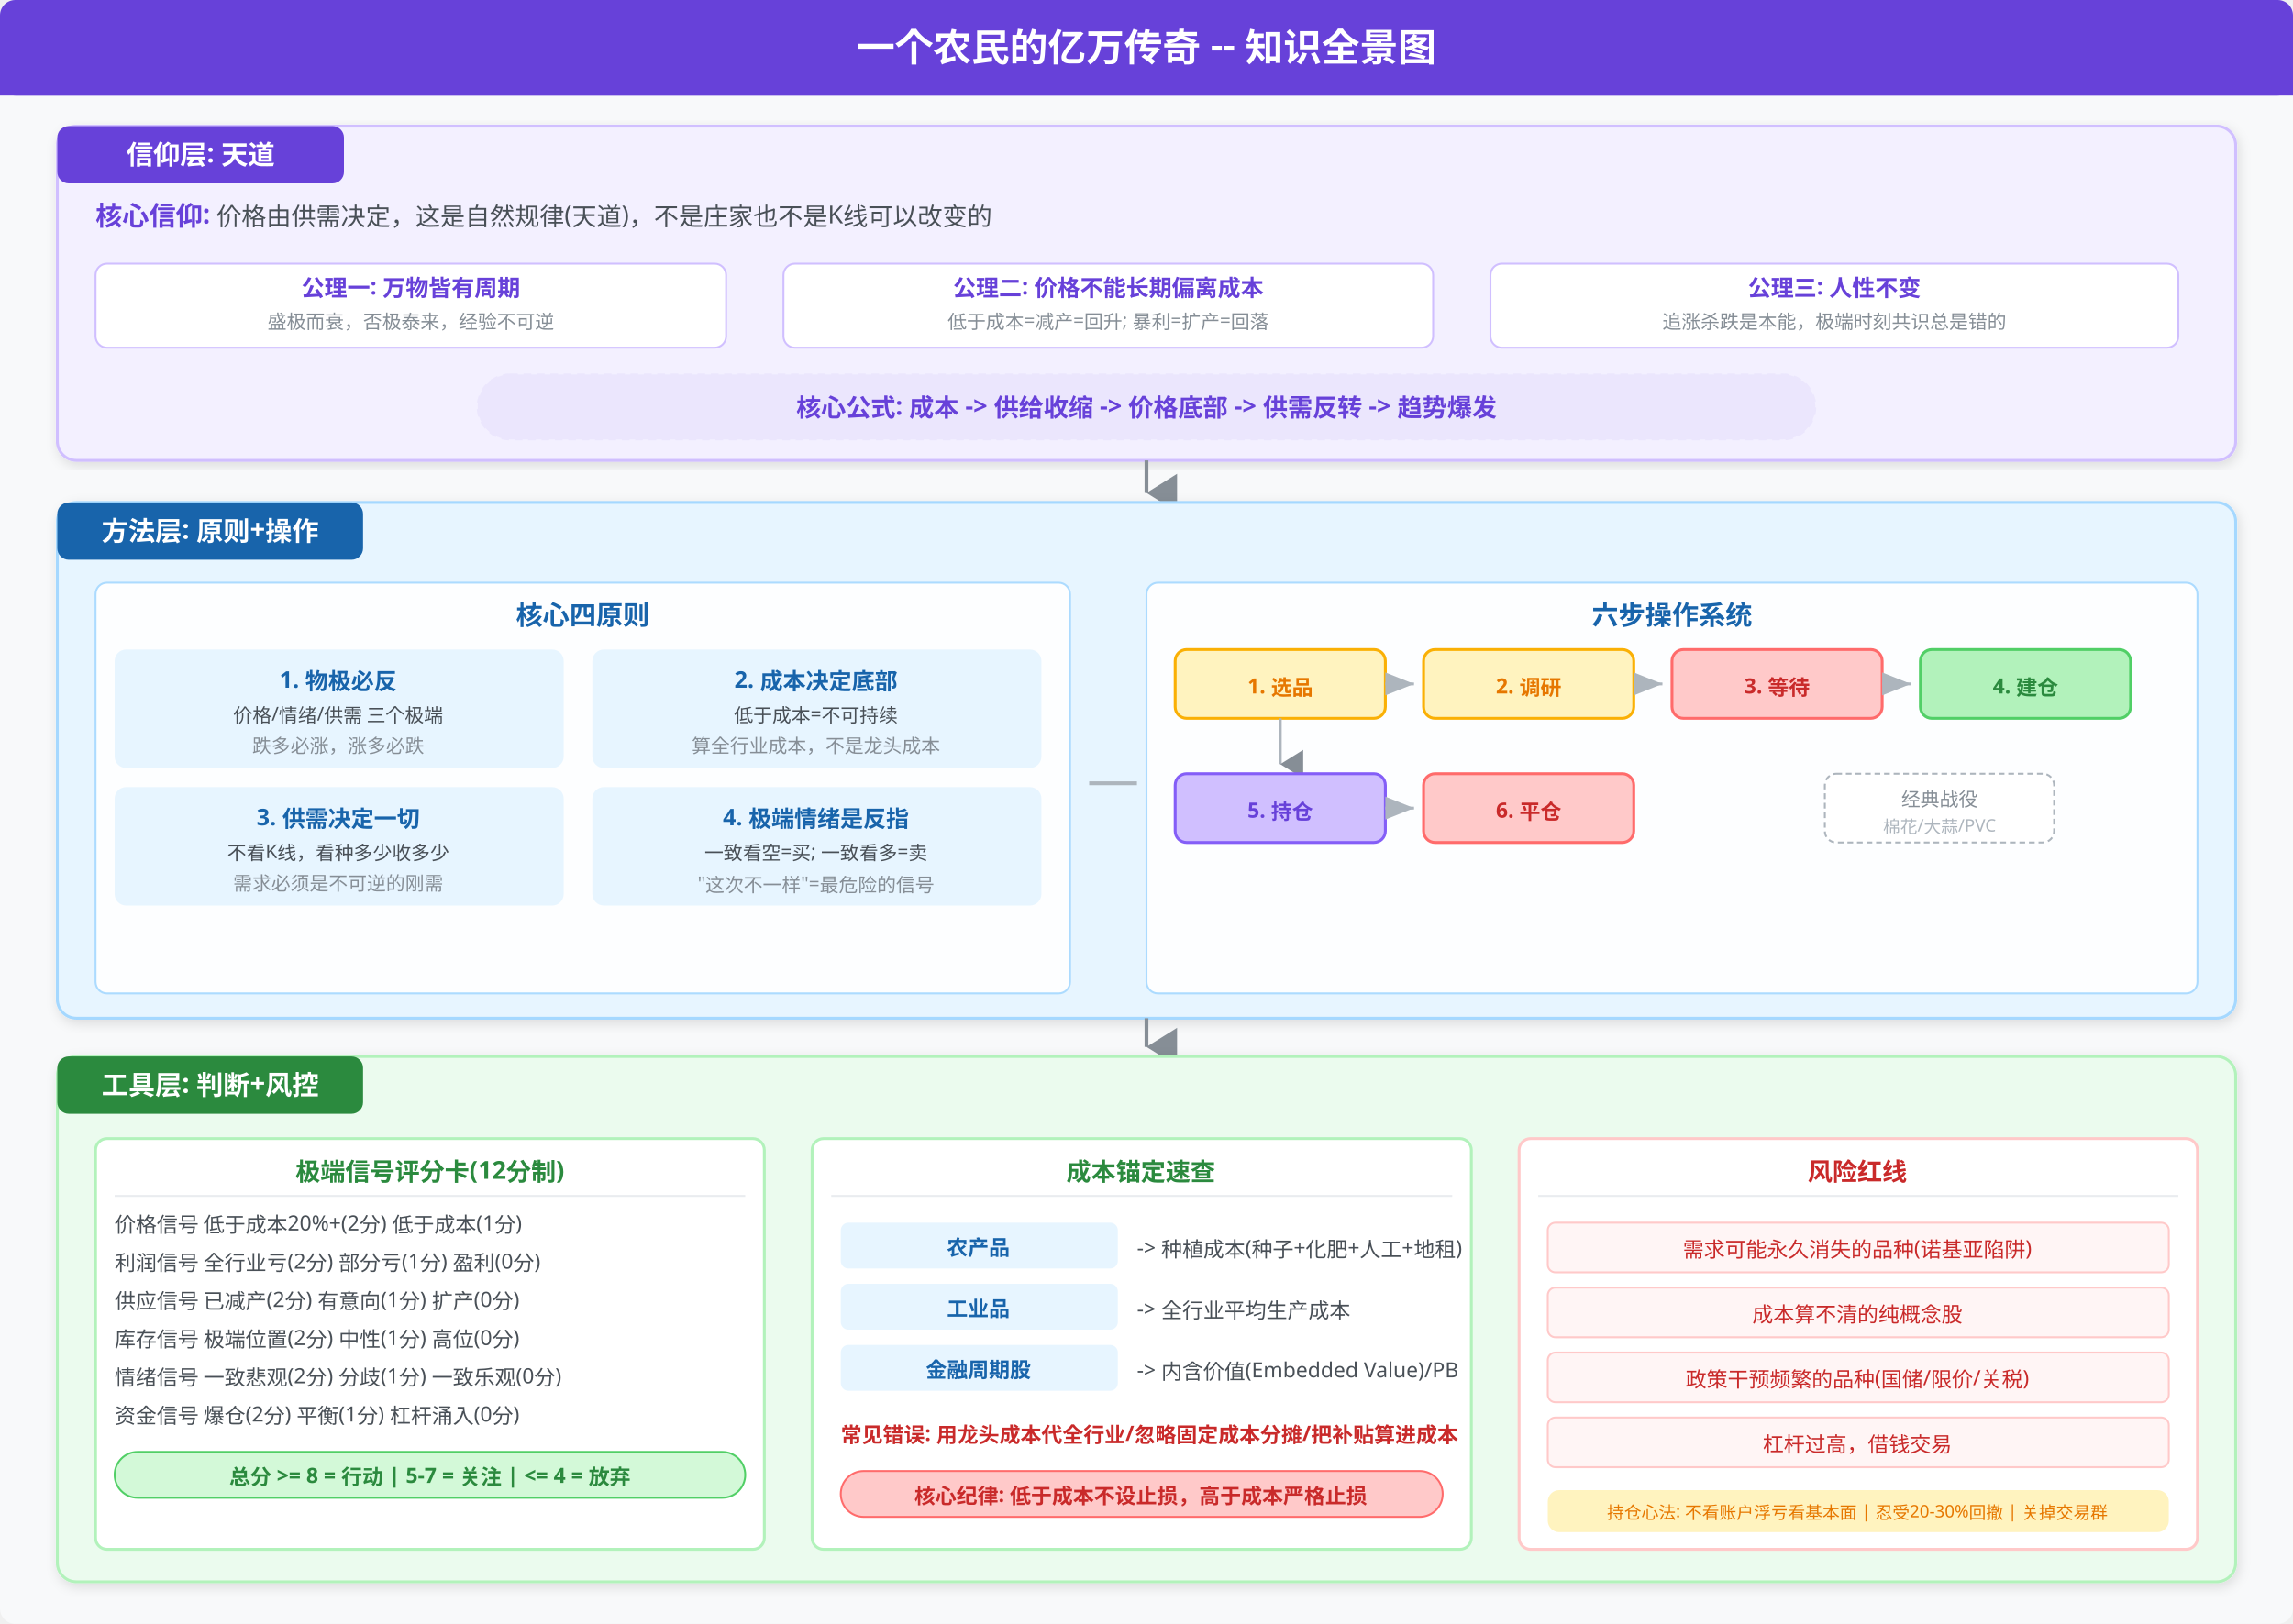
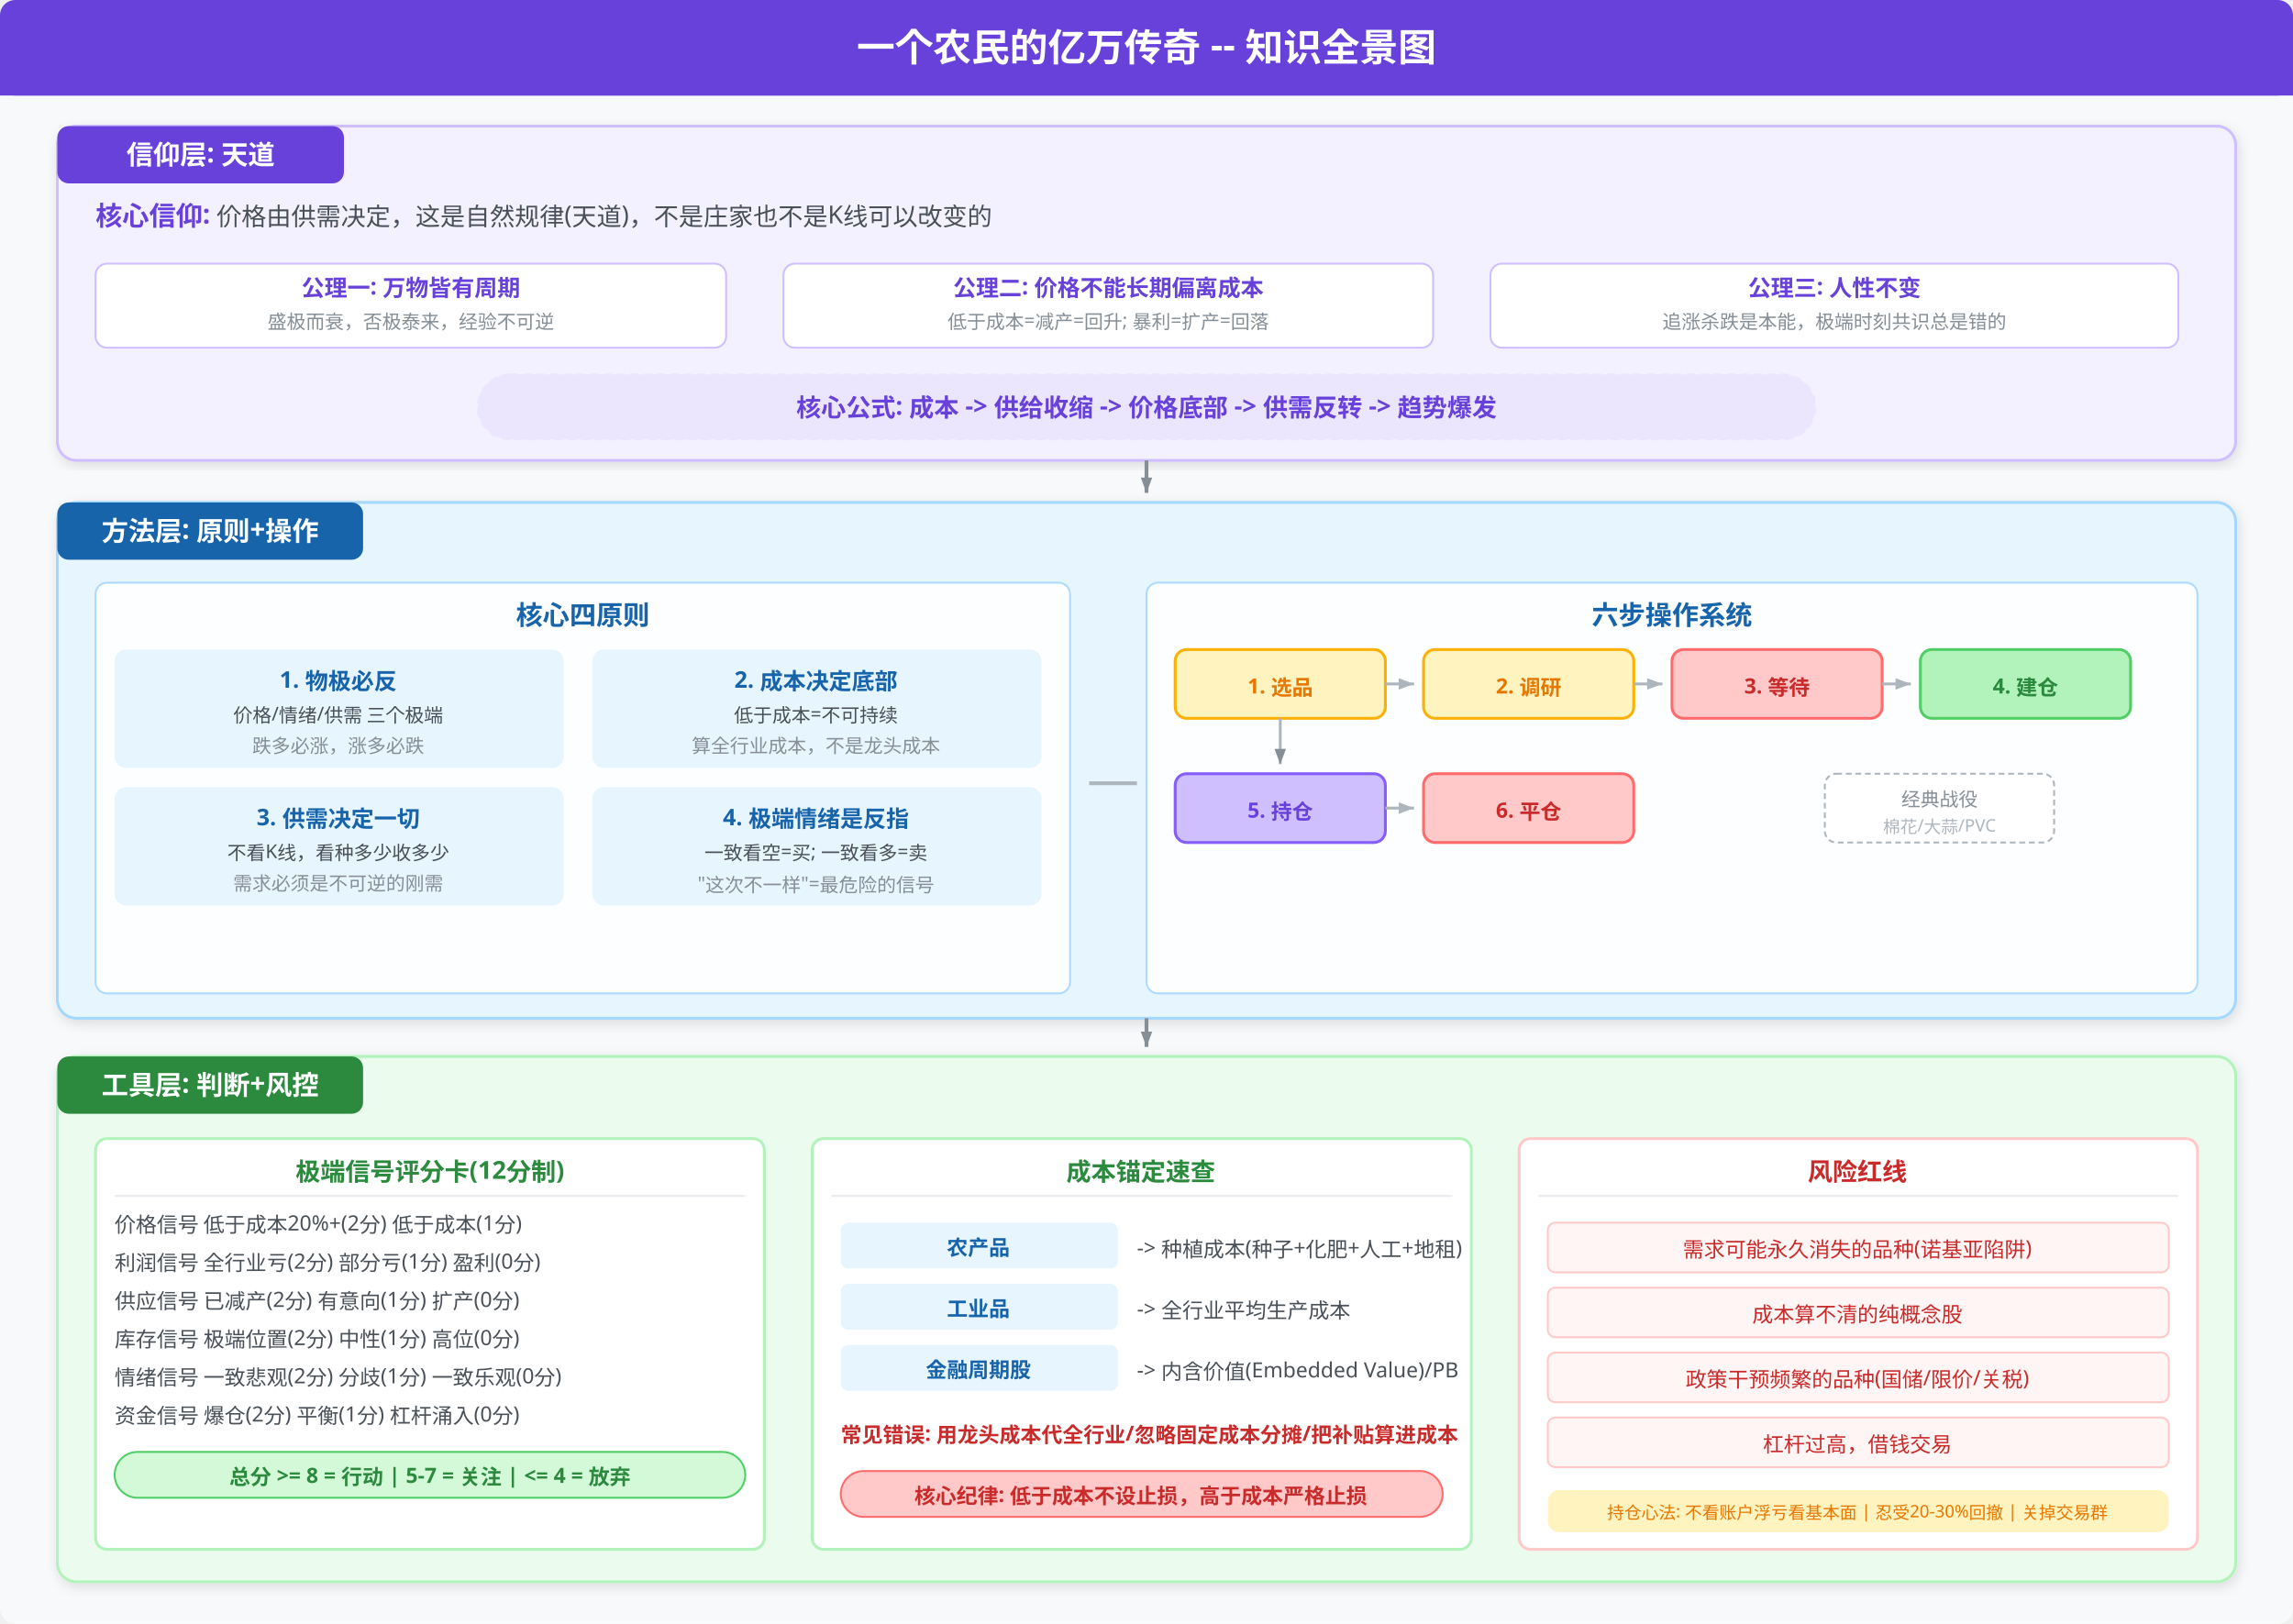
<svg xmlns="http://www.w3.org/2000/svg" viewBox="0 0 1200 850" width="1200" height="850" font-family="sans-serif">
  <defs>
    <filter id="shadow" x="-3%" y="-3%" width="106%" height="106%">
      <feDropShadow dx="1" dy="2" stdDeviation="3" flood-opacity="0.12" />
    </filter>
-     <marker id="arrow-down" markerWidth="10" markerHeight="8" refX="5" refY="8" orient="auto">
-       <polygon points="0,0 10,0 5,8" fill="#868e96" />
+     <marker id="arrow-down" markerWidth="8" markerHeight="6" refX="8" refY="3" markerUnits="userSpaceOnUse" orient="auto">
+       <polygon points="0,0 8,3 0,6" fill="#868e96" />
    </marker>
-     <marker id="arrow-right" markerWidth="10" markerHeight="8" refX="10" refY="4" orient="auto">
-       <polygon points="0,0 10,4 0,8" fill="#adb5bd" />
+     <marker id="arrow-right" markerWidth="8" markerHeight="6" refX="8" refY="3" markerUnits="userSpaceOnUse" orient="auto">
+       <polygon points="0,0 8,3 0,6" fill="#adb5bd" />
    </marker>
  </defs>
  <rect width="1200" height="850" fill="#f8f9fa" rx="8" />
  <rect x="0" y="0" width="1200" height="50" fill="#6741d9" rx="8" />
  <rect x="0" y="25" width="1200" height="25" fill="#6741d9" />
  <text x="600" y="32" text-anchor="middle" fill="#fff" font-size="20" font-weight="bold">一个农民的亿万传奇 -- 知识全景图</text>
  <rect x="30" y="66" width="1140" height="175" rx="10" fill="#f3f0ff" stroke="#d0bfff" stroke-width="1.5" filter="url(#shadow)" />
  <rect x="30" y="66" width="150" height="30" rx="6" fill="#6741d9" />
  <text x="105" y="86" text-anchor="middle" fill="#fff" font-size="14" font-weight="bold">信仰层: 天道</text>
  <text x="50" y="118" fill="#495057" font-size="13">
    <tspan x="50" dy="0" font-weight="bold" fill="#6741d9" font-size="14">核心信仰: </tspan>
    <tspan dy="0">价格由供需决定，这是自然规律(天道)，不是庄家也不是K线可以改变的</tspan>
  </text>
  <rect x="50" y="138" width="330" height="44" rx="6" fill="#fff" stroke="#d0bfff" stroke-width="1" />
  <text x="215" y="155" text-anchor="middle" fill="#6741d9" font-size="12" font-weight="bold">公理一: 万物皆有周期</text>
  <text x="215" y="172" text-anchor="middle" fill="#868e96" font-size="10">盛极而衰，否极泰来，经验不可逆</text>
  <rect x="410" y="138" width="340" height="44" rx="6" fill="#fff" stroke="#d0bfff" stroke-width="1" />
  <text x="580" y="155" text-anchor="middle" fill="#6741d9" font-size="12" font-weight="bold">公理二: 价格不能长期偏离成本</text>
  <text x="580" y="172" text-anchor="middle" fill="#868e96" font-size="10">低于成本=减产=回升; 暴利=扩产=回落</text>
  <rect x="780" y="138" width="360" height="44" rx="6" fill="#fff" stroke="#d0bfff" stroke-width="1" />
  <text x="960" y="155" text-anchor="middle" fill="#6741d9" font-size="12" font-weight="bold">公理三: 人性不变</text>
  <text x="960" y="172" text-anchor="middle" fill="#868e96" font-size="10">追涨杀跌是本能，极端时刻共识总是错的</text>
  <rect x="250" y="196" width="700" height="34" rx="17" fill="#6741d9" opacity="0.06" stroke="#6741d9" stroke-width="1" stroke-dasharray="4,3" />
  <text x="600" y="218" text-anchor="middle" fill="#6741d9" font-size="13" font-weight="bold">核心公式: 成本 -&gt; 供给收缩 -&gt; 价格底部 -&gt; 供需反转 -&gt; 趋势爆发</text>
  <line x1="600" y1="241" x2="600" y2="258" stroke="#868e96" stroke-width="2" marker-end="url(#arrow-down)" />
  <rect x="30" y="263" width="1140" height="270" rx="10" fill="#e7f5ff" stroke="#a5d8ff" stroke-width="1.5" filter="url(#shadow)" />
  <rect x="30" y="263" width="160" height="30" rx="6" fill="#1864ab" />
  <text x="110" y="283" text-anchor="middle" fill="#fff" font-size="14" font-weight="bold">方法层: 原则+操作</text>
  <rect x="50" y="305" width="510" height="215" rx="6" fill="#fff" opacity="0.9" stroke="#a5d8ff" stroke-width="1" />
  <text x="305" y="327" text-anchor="middle" fill="#1864ab" font-size="14" font-weight="bold">核心四原则</text>
  <rect x="60" y="340" width="235" height="62" rx="6" fill="#e7f5ff" />
  <text x="177" y="360" text-anchor="middle" fill="#1864ab" font-size="12" font-weight="bold">1. 物极必反</text>
  <text x="177" y="378" text-anchor="middle" fill="#495057" font-size="10">价格/情绪/供需 三个极端</text>
  <text x="177" y="394" text-anchor="middle" fill="#868e96" font-size="10">跌多必涨，涨多必跌</text>
  <rect x="310" y="340" width="235" height="62" rx="6" fill="#e7f5ff" />
  <text x="427" y="360" text-anchor="middle" fill="#1864ab" font-size="12" font-weight="bold">2. 成本决定底部</text>
  <text x="427" y="378" text-anchor="middle" fill="#495057" font-size="10">低于成本=不可持续</text>
  <text x="427" y="394" text-anchor="middle" fill="#868e96" font-size="10">算全行业成本，不是龙头成本</text>
  <rect x="60" y="412" width="235" height="62" rx="6" fill="#e7f5ff" />
  <text x="177" y="432" text-anchor="middle" fill="#1864ab" font-size="12" font-weight="bold">3. 供需决定一切</text>
  <text x="177" y="450" text-anchor="middle" fill="#495057" font-size="10">不看K线，看种多少收多少</text>
  <text x="177" y="466" text-anchor="middle" fill="#868e96" font-size="10">需求必须是不可逆的刚需</text>
  <rect x="310" y="412" width="235" height="62" rx="6" fill="#e7f5ff" />
  <text x="427" y="432" text-anchor="middle" fill="#1864ab" font-size="12" font-weight="bold">4. 极端情绪是反指</text>
  <text x="427" y="450" text-anchor="middle" fill="#495057" font-size="10">一致看空=买; 一致看多=卖</text>
  <text x="427" y="466" text-anchor="middle" fill="#868e96" font-size="10">"这次不一样"=最危险的信号</text>
  <line x1="570" y1="410" x2="595" y2="410" stroke="#adb5bd" stroke-width="2" />
  <rect x="600" y="305" width="550" height="215" rx="6" fill="#fff" opacity="0.9" stroke="#a5d8ff" stroke-width="1" />
  <text x="875" y="327" text-anchor="middle" fill="#1864ab" font-size="14" font-weight="bold">六步操作系统</text>
  <rect x="615" y="340" width="110" height="36" rx="6" fill="#fff3bf" stroke="#fab005" stroke-width="1.5" />
  <text x="670" y="363" text-anchor="middle" fill="#e67700" font-size="11" font-weight="bold">1. 选品</text>
  <line x1="725" y1="358" x2="740" y2="358" stroke="#adb5bd" stroke-width="1.5" marker-end="url(#arrow-right)" />
  <rect x="745" y="340" width="110" height="36" rx="6" fill="#fff3bf" stroke="#fab005" stroke-width="1.5" />
  <text x="800" y="363" text-anchor="middle" fill="#e67700" font-size="11" font-weight="bold">2. 调研</text>
  <line x1="855" y1="358" x2="870" y2="358" stroke="#adb5bd" stroke-width="1.5" marker-end="url(#arrow-right)" />
  <rect x="875" y="340" width="110" height="36" rx="6" fill="#ffc9c9" stroke="#ff6b6b" stroke-width="1.5" />
  <text x="930" y="363" text-anchor="middle" fill="#c92a2a" font-size="11" font-weight="bold">3. 等待</text>
  <line x1="985" y1="358" x2="1000" y2="358" stroke="#adb5bd" stroke-width="1.5" marker-end="url(#arrow-right)" />
  <rect x="1005" y="340" width="110" height="36" rx="6" fill="#b2f2bb" stroke="#51cf66" stroke-width="1.5" />
  <text x="1060" y="363" text-anchor="middle" fill="#2b8a3e" font-size="11" font-weight="bold">4. 建仓</text>
  <line x1="670" y1="376" x2="670" y2="400" stroke="#adb5bd" stroke-width="1.5" marker-end="url(#arrow-down)" />
  <rect x="615" y="405" width="110" height="36" rx="6" fill="#d0bfff" stroke="#845ef7" stroke-width="1.5" />
  <text x="670" y="428" text-anchor="middle" fill="#6741d9" font-size="11" font-weight="bold">5. 持仓</text>
  <line x1="725" y1="423" x2="740" y2="423" stroke="#adb5bd" stroke-width="1.5" marker-end="url(#arrow-right)" />
  <rect x="745" y="405" width="110" height="36" rx="6" fill="#ffc9c9" stroke="#ff6b6b" stroke-width="1.5" />
  <text x="800" y="428" text-anchor="middle" fill="#c92a2a" font-size="11" font-weight="bold">6. 平仓</text>
  <rect x="955" y="405" width="120" height="36" rx="6" fill="#fff" stroke="#adb5bd" stroke-width="1" stroke-dasharray="3,2" />
  <text x="1015" y="422" text-anchor="middle" fill="#868e96" font-size="10">经典战役</text>
  <text x="1015" y="436" text-anchor="middle" fill="#adb5bd" font-size="9">棉花/大蒜/PVC</text>
  <line x1="600" y1="533" x2="600" y2="548" stroke="#868e96" stroke-width="2" marker-end="url(#arrow-down)" />
  <rect x="30" y="553" width="1140" height="275" rx="10" fill="#ebfbee" stroke="#b2f2bb" stroke-width="1.5" filter="url(#shadow)" />
  <rect x="30" y="553" width="160" height="30" rx="6" fill="#2b8a3e" />
  <text x="110" y="573" text-anchor="middle" fill="#fff" font-size="14" font-weight="bold">工具层: 判断+风控</text>
  <rect x="50" y="596" width="350" height="215" rx="6" fill="#fff" stroke="#b2f2bb" stroke-width="1.5" />
  <text x="225" y="618" text-anchor="middle" fill="#2b8a3e" font-size="13" font-weight="bold">极端信号评分卡(12分制)</text>
  <line x1="60" y1="626" x2="390" y2="626" stroke="#e9ecef" stroke-width="1" />
  <text x="60" y="645" fill="#495057" font-size="11">价格信号  低于成本20%+(2分) 低于成本(1分)</text>
  <text x="60" y="665" fill="#495057" font-size="11">利润信号  全行业亏(2分)  部分亏(1分)  盈利(0分)</text>
  <text x="60" y="685" fill="#495057" font-size="11">供应信号  已减产(2分)  有意向(1分)  扩产(0分)</text>
  <text x="60" y="705" fill="#495057" font-size="11">库存信号  极端位置(2分)  中性(1分)  高位(0分)</text>
  <text x="60" y="725" fill="#495057" font-size="11">情绪信号  一致悲观(2分)  分歧(1分)  一致乐观(0分)</text>
  <text x="60" y="745" fill="#495057" font-size="11">资金信号  爆仓(2分)  平衡(1分)  杠杆涌入(0分)</text>
  <rect x="60" y="760" width="330" height="24" rx="12" fill="#d3f9d8" stroke="#51cf66" stroke-width="1" />
  <text x="225" y="777" text-anchor="middle" fill="#2b8a3e" font-size="11" font-weight="bold">总分 &gt;= 8 = 行动 | 5-7 = 关注 | &lt;= 4 = 放弃</text>
  <rect x="425" y="596" width="345" height="215" rx="6" fill="#fff" stroke="#b2f2bb" stroke-width="1.5" />
  <text x="597" y="618" text-anchor="middle" fill="#2b8a3e" font-size="13" font-weight="bold">成本锚定速查</text>
  <line x1="435" y1="626" x2="760" y2="626" stroke="#e9ecef" stroke-width="1" />
  <rect x="440" y="640" width="145" height="24" rx="4" fill="#e7f5ff" />
  <text x="512" y="657" text-anchor="middle" fill="#1864ab" font-size="11" font-weight="bold">农产品</text>
  <text x="595" y="657" fill="#495057" font-size="11">-&gt; 种植成本(种子+化肥+人工+地租)</text>
  <rect x="440" y="672" width="145" height="24" rx="4" fill="#e7f5ff" />
  <text x="512" y="689" text-anchor="middle" fill="#1864ab" font-size="11" font-weight="bold">工业品</text>
  <text x="595" y="689" fill="#495057" font-size="11">-&gt; 全行业平均生产成本</text>
  <rect x="440" y="704" width="145" height="24" rx="4" fill="#e7f5ff" />
  <text x="512" y="721" text-anchor="middle" fill="#1864ab" font-size="11" font-weight="bold">金融周期股</text>
  <text x="595" y="721" fill="#495057" font-size="11">-&gt; 内含价值(Embedded Value)/PB</text>
  <text x="440" y="755" fill="#c92a2a" font-size="11" font-weight="bold">常见错误: 用龙头成本代全行业/忽略固定成本分摊/把补贴算进成本</text>
  <rect x="440" y="770" width="315" height="24" rx="12" fill="#ffc9c9" stroke="#ff6b6b" stroke-width="1" />
  <text x="597" y="787" text-anchor="middle" fill="#c92a2a" font-size="11" font-weight="bold">核心纪律: 低于成本不设止损，高于成本严格止损</text>
  <rect x="795" y="596" width="355" height="215" rx="6" fill="#fff" stroke="#ffc9c9" stroke-width="1.5" />
  <text x="972" y="618" text-anchor="middle" fill="#c92a2a" font-size="13" font-weight="bold">风险红线</text>
  <line x1="805" y1="626" x2="1140" y2="626" stroke="#e9ecef" stroke-width="1" />
  <rect x="810" y="640" width="325" height="26" rx="4" fill="#fff5f5" stroke="#ffc9c9" stroke-width="1" />
  <text x="972" y="658" text-anchor="middle" fill="#c92a2a" font-size="11">需求可能永久消失的品种(诺基亚陷阱)</text>
  <rect x="810" y="674" width="325" height="26" rx="4" fill="#fff5f5" stroke="#ffc9c9" stroke-width="1" />
  <text x="972" y="692" text-anchor="middle" fill="#c92a2a" font-size="11">成本算不清的纯概念股</text>
  <rect x="810" y="708" width="325" height="26" rx="4" fill="#fff5f5" stroke="#ffc9c9" stroke-width="1" />
  <text x="972" y="726" text-anchor="middle" fill="#c92a2a" font-size="11">政策干预频繁的品种(国储/限价/关税)</text>
  <rect x="810" y="742" width="325" height="26" rx="4" fill="#fff5f5" stroke="#ffc9c9" stroke-width="1" />
  <text x="972" y="760" text-anchor="middle" fill="#c92a2a" font-size="11">杠杆过高，借钱交易</text>
  <rect x="810" y="780" width="325" height="22" rx="6" fill="#fff3bf" />
  <text x="972" y="795" text-anchor="middle" fill="#e67700" font-size="9">持仓心法: 不看账户浮亏看基本面 | 忍受20-30%回撤 | 关掉交易群</text>
</svg>
